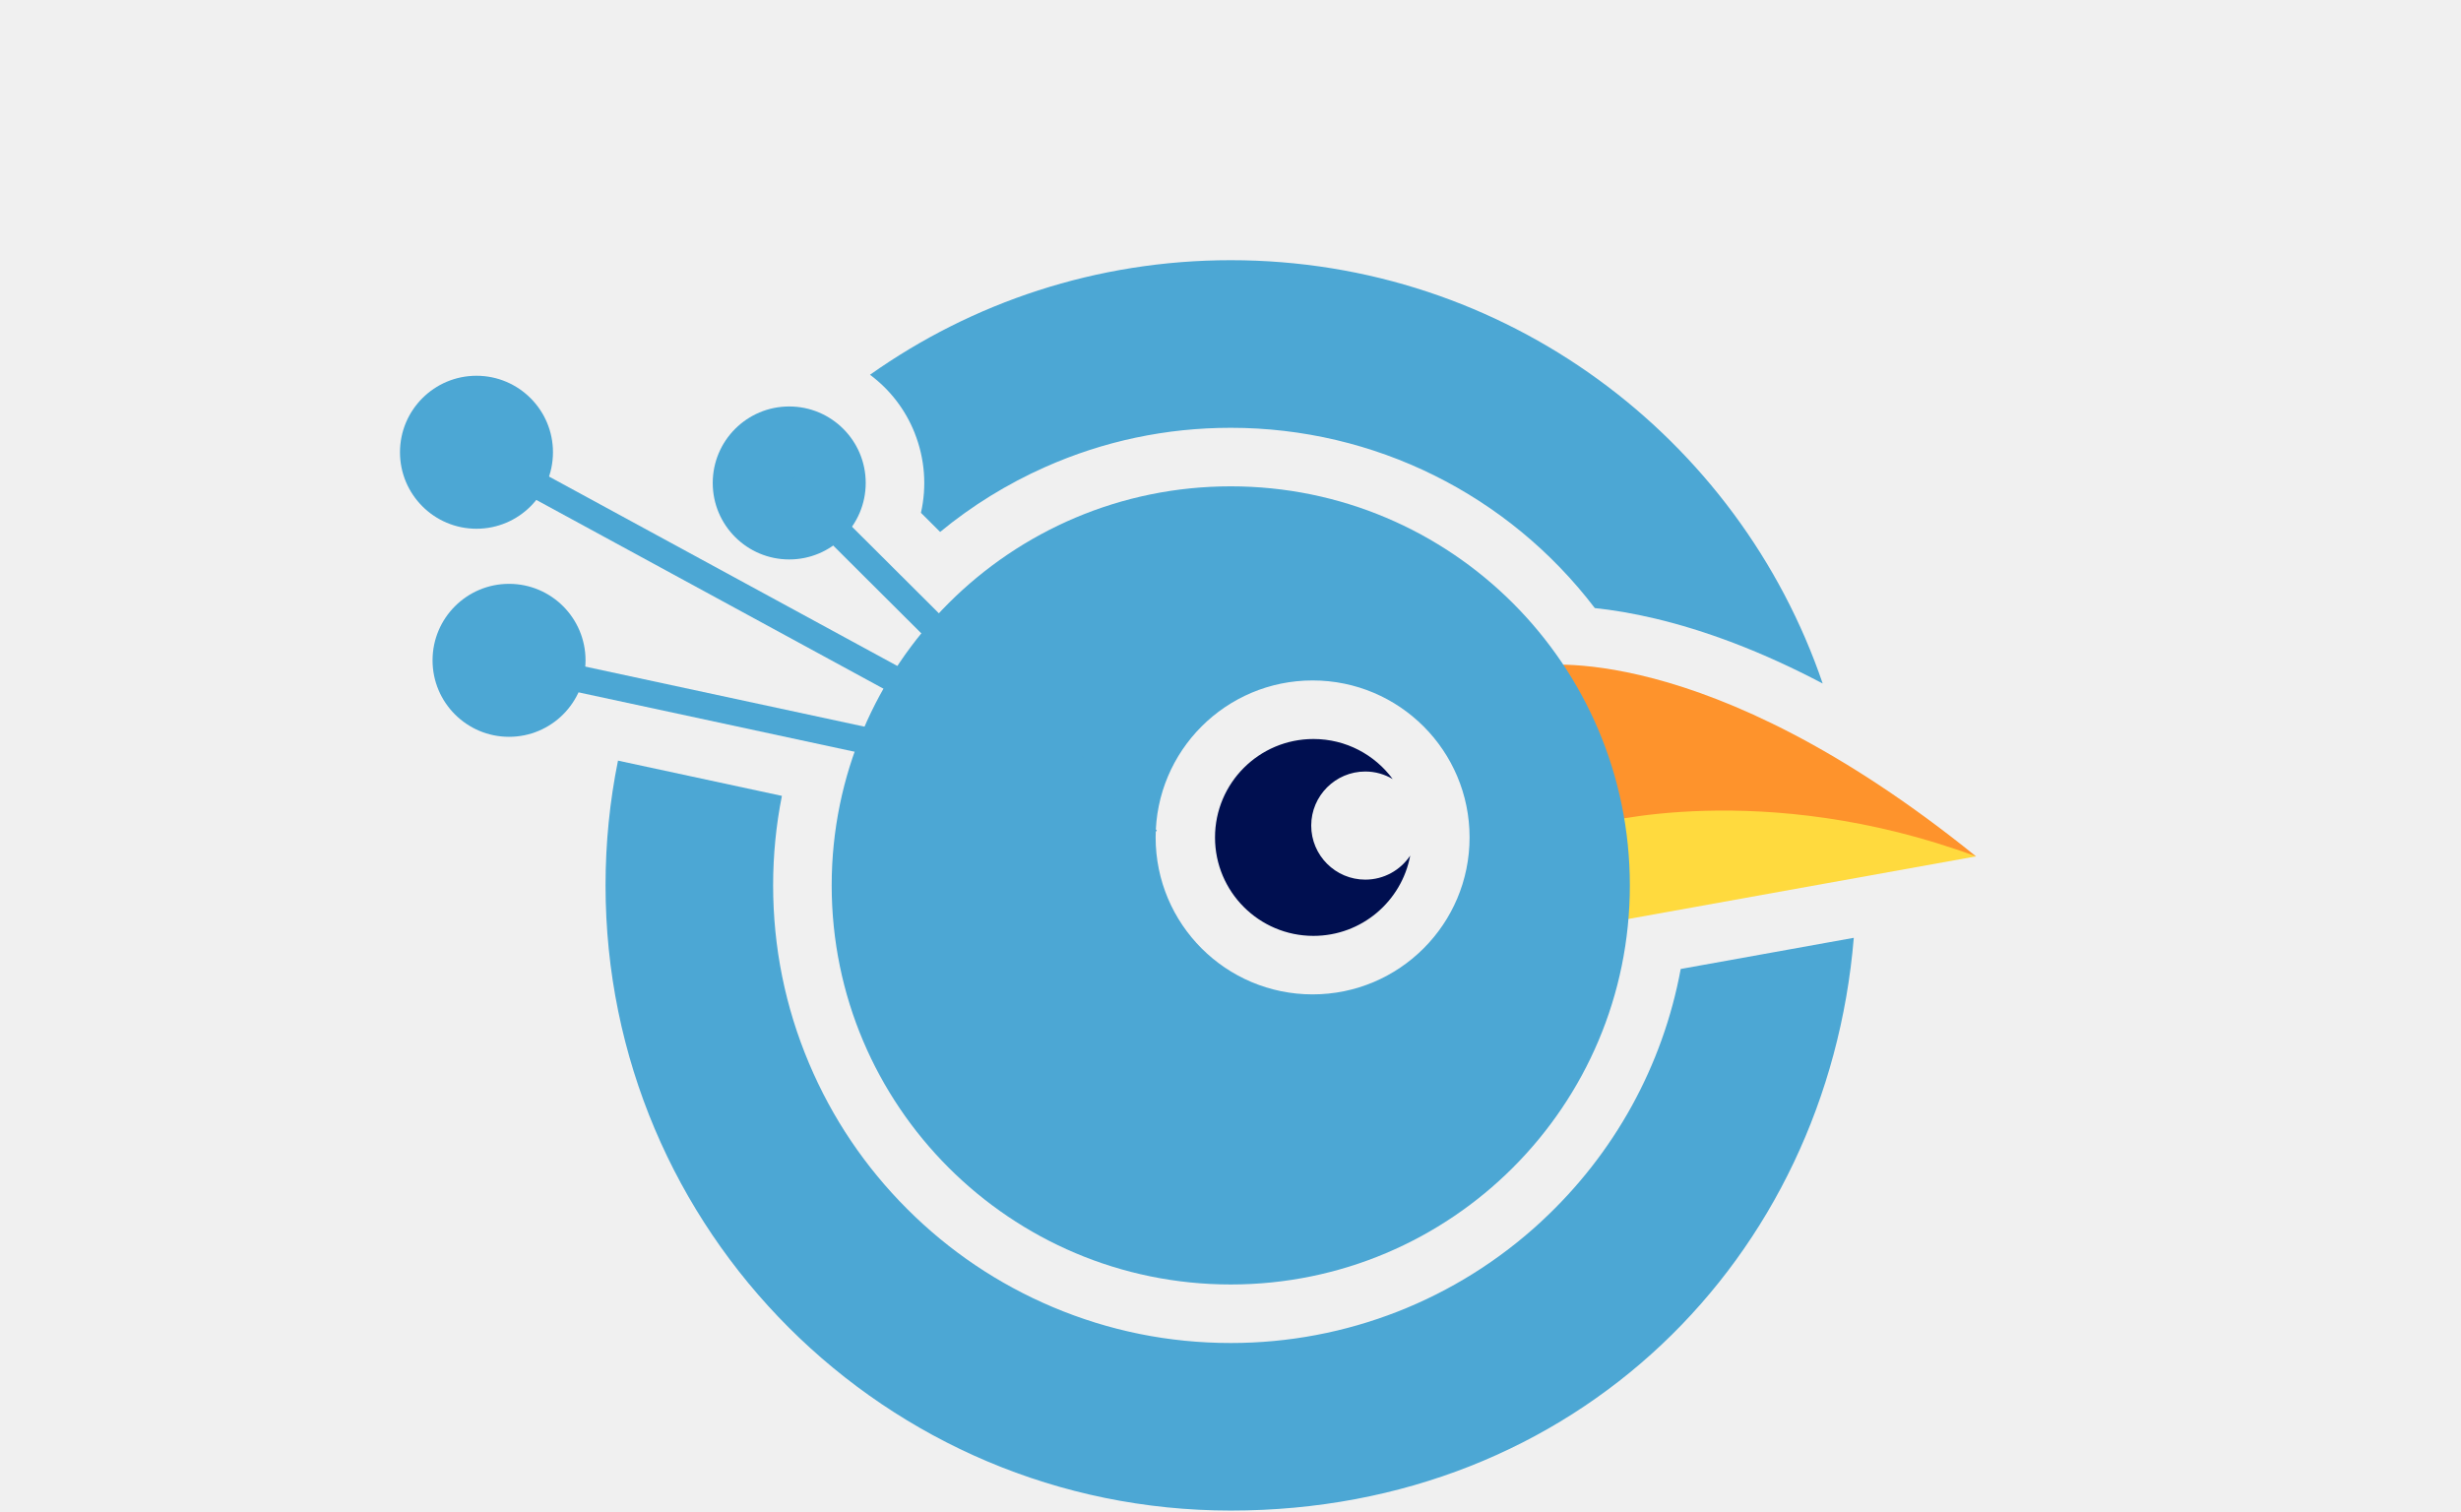
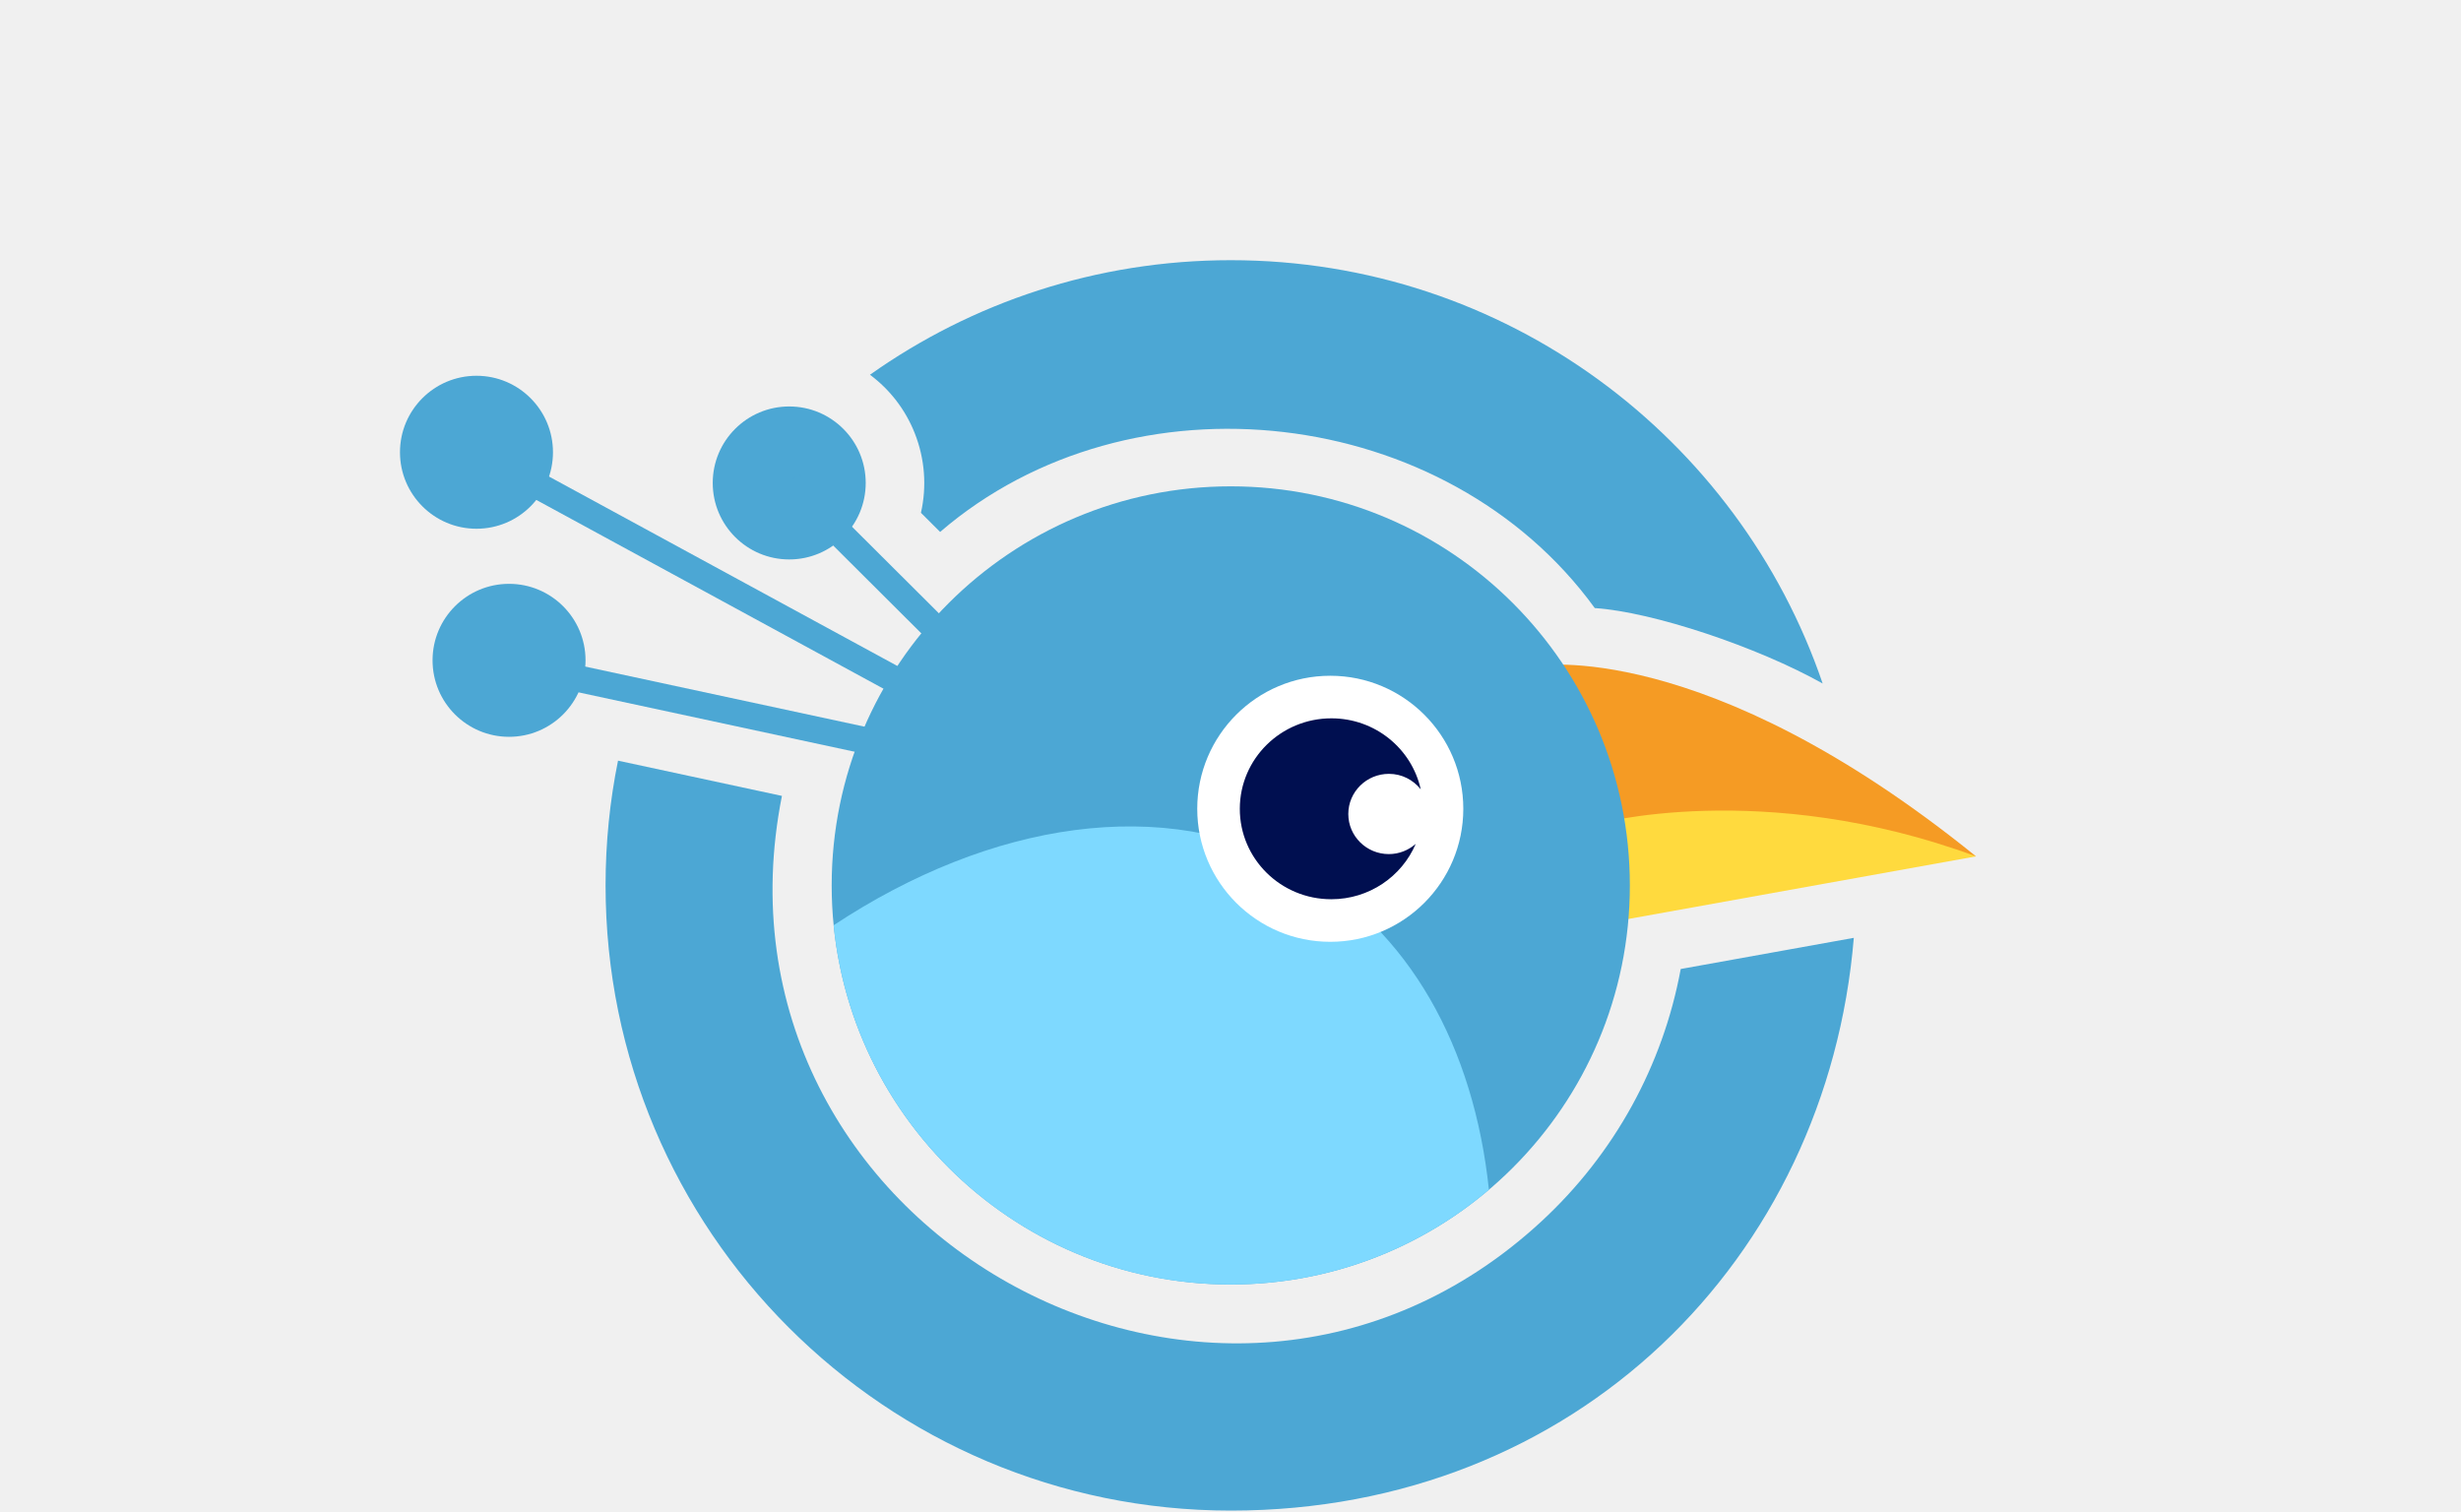
<svg xmlns="http://www.w3.org/2000/svg" role="img" aria-hidden="true" focusable="false" viewBox="0 0 925 568">
-   <path fill="#ffda3e" d="M619.46 261.44c.84 7.07-18.88 78.47-20.93 86.41l144.19-25.96-123.26-60.45Z" />
-   <path fill="#fe932c" d="M742.72 321.89c-102.29-82.74-165.39-71.58-165.39-71.58 5.99 13.47 20.19 44.51 21.98 59.58 0 0 62.96-17.67 143.41 12Z" />
-   <path fill="#4ca7d4" d="M462.6 182.8c-82.84 0-150 67.16-150 150s67.16 150 150 150 150-67.16 150-150-67.16-150-150-150Zm30.76 190.96c-32.58 0-59-26.42-59-59s26.42-59 59-59 59 26.42 59 59-26.42 59-59 59Z" />
-   <path fill="#000f50" d="M530.04 321.61c-3.65 5.43-9.85 9.02-16.88 9.02-11.21 0-20.32-9.12-20.32-20.32s9.12-20.32 20.32-20.32c3.77 0 7.29 1.05 10.31 2.84-6.74-9.14-17.57-15.06-29.79-15.06-20.44 0-37 16.57-37 37s16.57 37 37 37c18.1 0 33.15-12.99 36.36-30.15Z" />
  <g fill="#4ca7d4">
    <circle cx="179.09" cy="169.99" r="28.75" />
    <circle cx="296.64" cy="181.53" r="28.75" />
    <circle cx="191.33" cy="248.2" r="28.75" />
    <path d="m293.096 185.052 7.059-7.083L434.825 312.169l-7.059 7.083z" />
    <path d="m203.138 257.162 2.103-9.776 215.305 46.315-2.103 9.776z" />
    <path d="m416.26 304.65-239.62-130.3 4.9-8.72 239.62 130.3-4.9 8.72z" />
  </g>
-   <path fill="#4ca7d4" d="M579.34 459.11c-31.86 29.46-73.32 45.69-116.74 45.69-23.21 0-45.74-4.55-66.96-13.53-20.48-8.66-38.88-21.06-54.67-36.85-15.79-15.79-28.19-34.18-36.85-54.67-8.98-21.22-13.53-43.75-13.53-66.96 0-11.36 1.1-22.61 3.3-33.64l-61.61-13.25c-3.07 15.15-4.68 30.83-4.68 46.88 0 129.79 105.21 235 235 235s224.15-94.72 234.17-215.28l-65.05 11.71c-6.7 36.29-24.94 69.51-52.38 94.88ZM343.8 162.78c3.85 9.69 4.58 20.12 2.35 29.97l7.21 7.19c11.97-9.86 25.18-18.03 39.48-24.39 22.02-9.79 45.5-14.75 69.77-14.75 53.98 0 104.34 25.13 136.82 67.76 13.05 1.37 30.75 4.92 52.43 13.21 10.93 4.18 22.02 9.24 33.22 15.14C653.52 164.36 565.84 97.8 462.61 97.8c-50.51 0-97.3 15.94-135.61 43.06 7.53 5.61 13.32 13.13 16.81 21.92Z" />
+   <path fill="#ffda3e" d="M619.46 261.44c.84 7.07-18.88 78.47-20.93 86.41l144.19-25.96-123.26-60.45Z" />
+   <path fill="#f59b24" d="M742.72 321.89c-102.29-82.74-165.39-71.58-165.39-71.58 5.99 13.47 20.19 44.51 21.98 59.58 0 0 62.96-17.67 143.41 12Z" />
+   <path fill="#4ca7d4" d="M462.6 182.8c-82.84 0-150 67.16-150 150s67.16 150 150 150 150-67.16 150-150-67.16-150-150-150Z" />
+   <path fill="#7ed9ff" d="M488.44 326.56c-50.85-28.13-116.16-17.73-175.1 21.21 7.51 75.82 71.47 135.04 149.26 135.04 37 0 70.87-13.41 97.03-35.62-5.61-53.36-29.71-97.67-71.19-120.63Z" />
+   <circle cx="500" cy="304" r="50" fill="#fff" />
+   <path fill="#000f50" d="M522.06 290.87c4.87 0 9.15 2.3 11.94 5.81-3.38-15.25-17.1-26.67-33.55-26.68-19-.01-34.43 15.2-34.45 33.98-.03 18.78 15.36 34.01 34.36 34.02 14.28.01 26.53-8.57 31.76-20.81-2.7 2.36-6.21 3.84-10.1 3.84-8.43 0-15.25-6.76-15.24-15.09.01-8.33 6.85-15.08 15.28-15.07Z" />
+   <g fill="#4ca7d4">
+     <path d="M631.72 364.23c-6.7 36.29-24.94 69.51-52.38 94.88-121.68 112.36-317.69 2.38-285.44-159.95l-61.61-13.25c-3.07 15.15-4.68 30.83-4.68 46.88 0 129.79 105.21 235 235 235s224.15-94.72 234.17-215.28l-65.05 11.71ZM462.6 97.8c-50.51 0-97.3 15.94-135.61 43.06 7.53 5.61 13.32 13.13 16.81 21.92 3.85 9.69 4.58 20.12 2.35 29.97l7.21 7.19c71.8-61.77 190.48-47.89 246.06 28.62 21.8 1.42 61.18 14.63 85.65 28.35C653.51 164.36 565.83 97.8 462.6 97.8Z" />
+   </g>
</svg>
